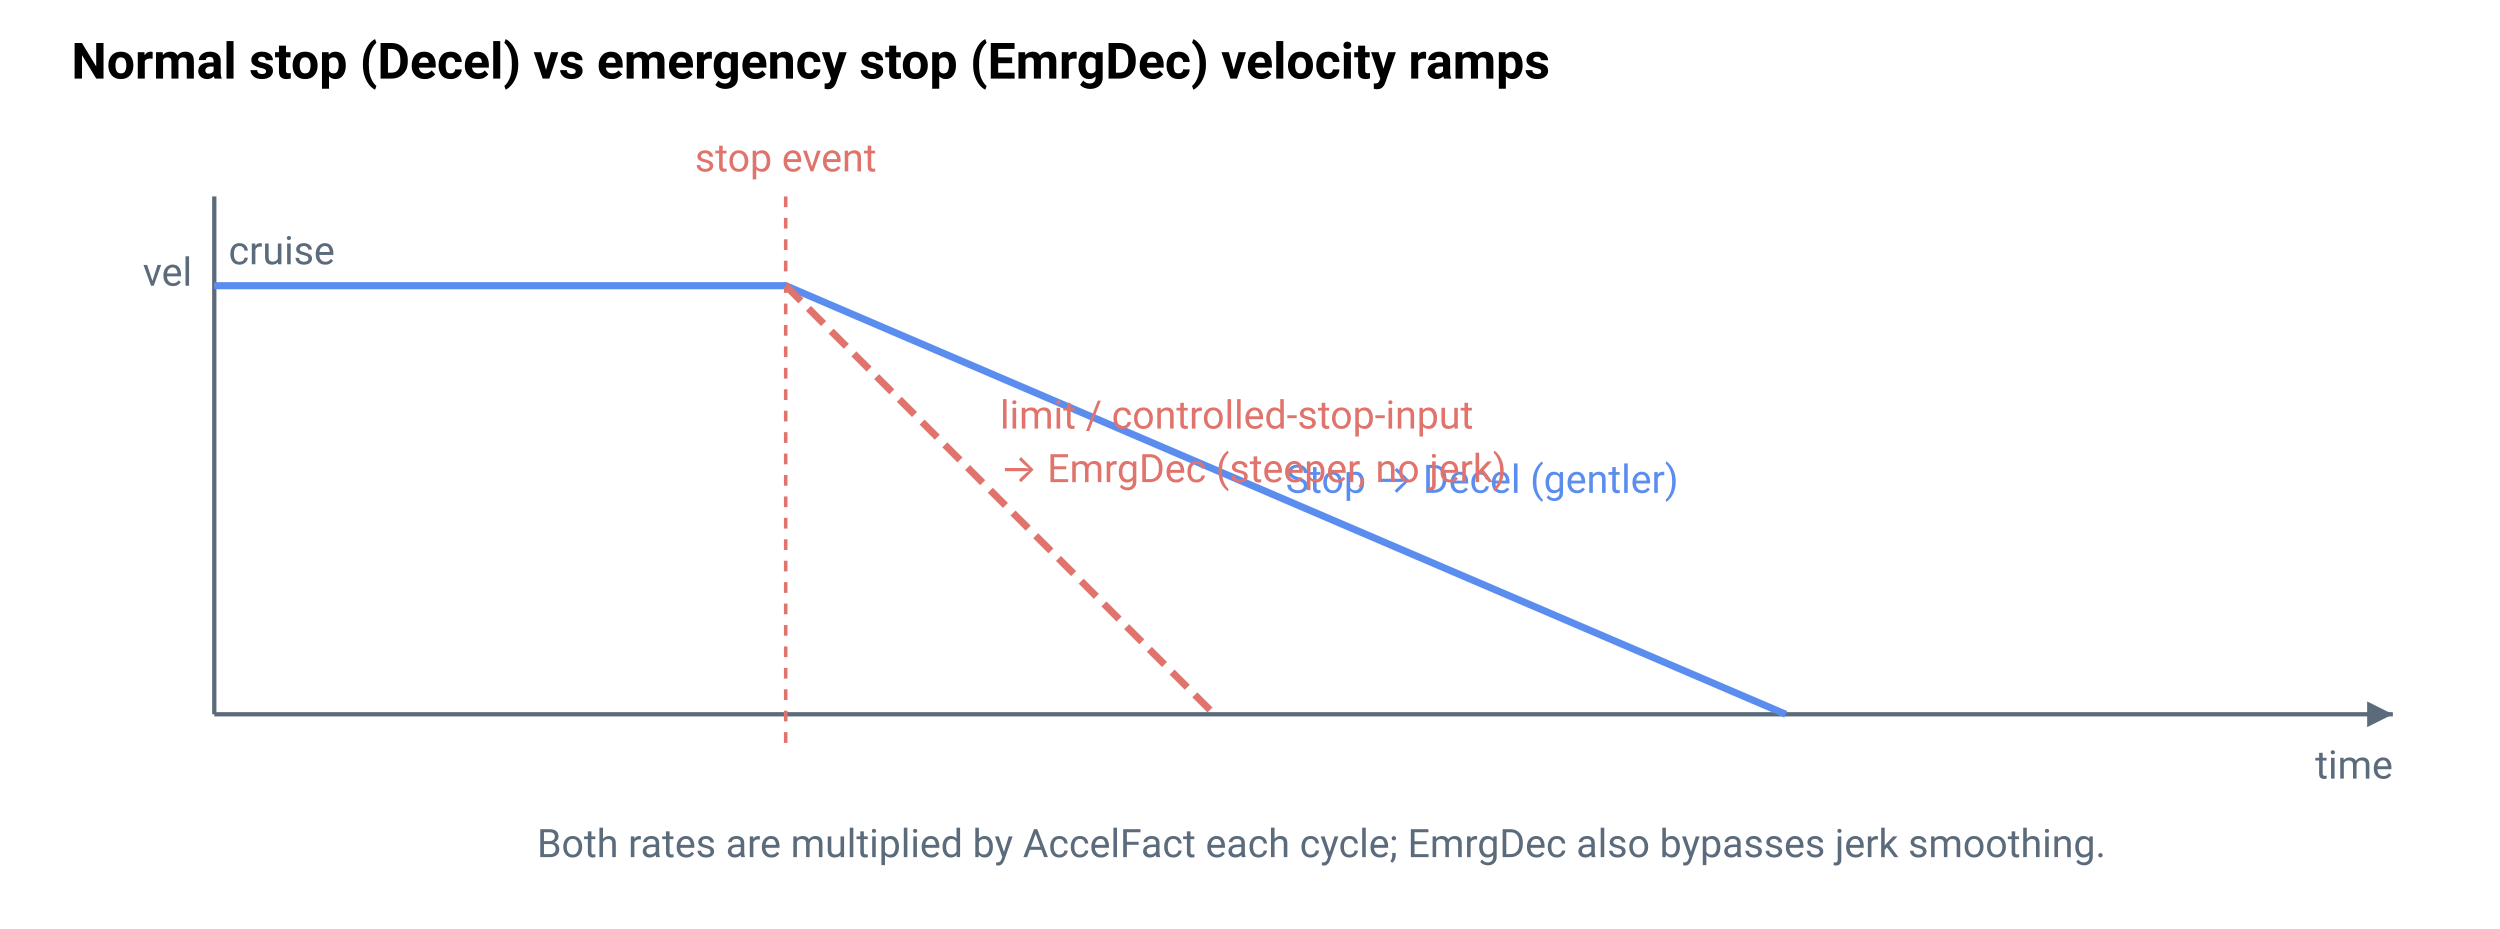
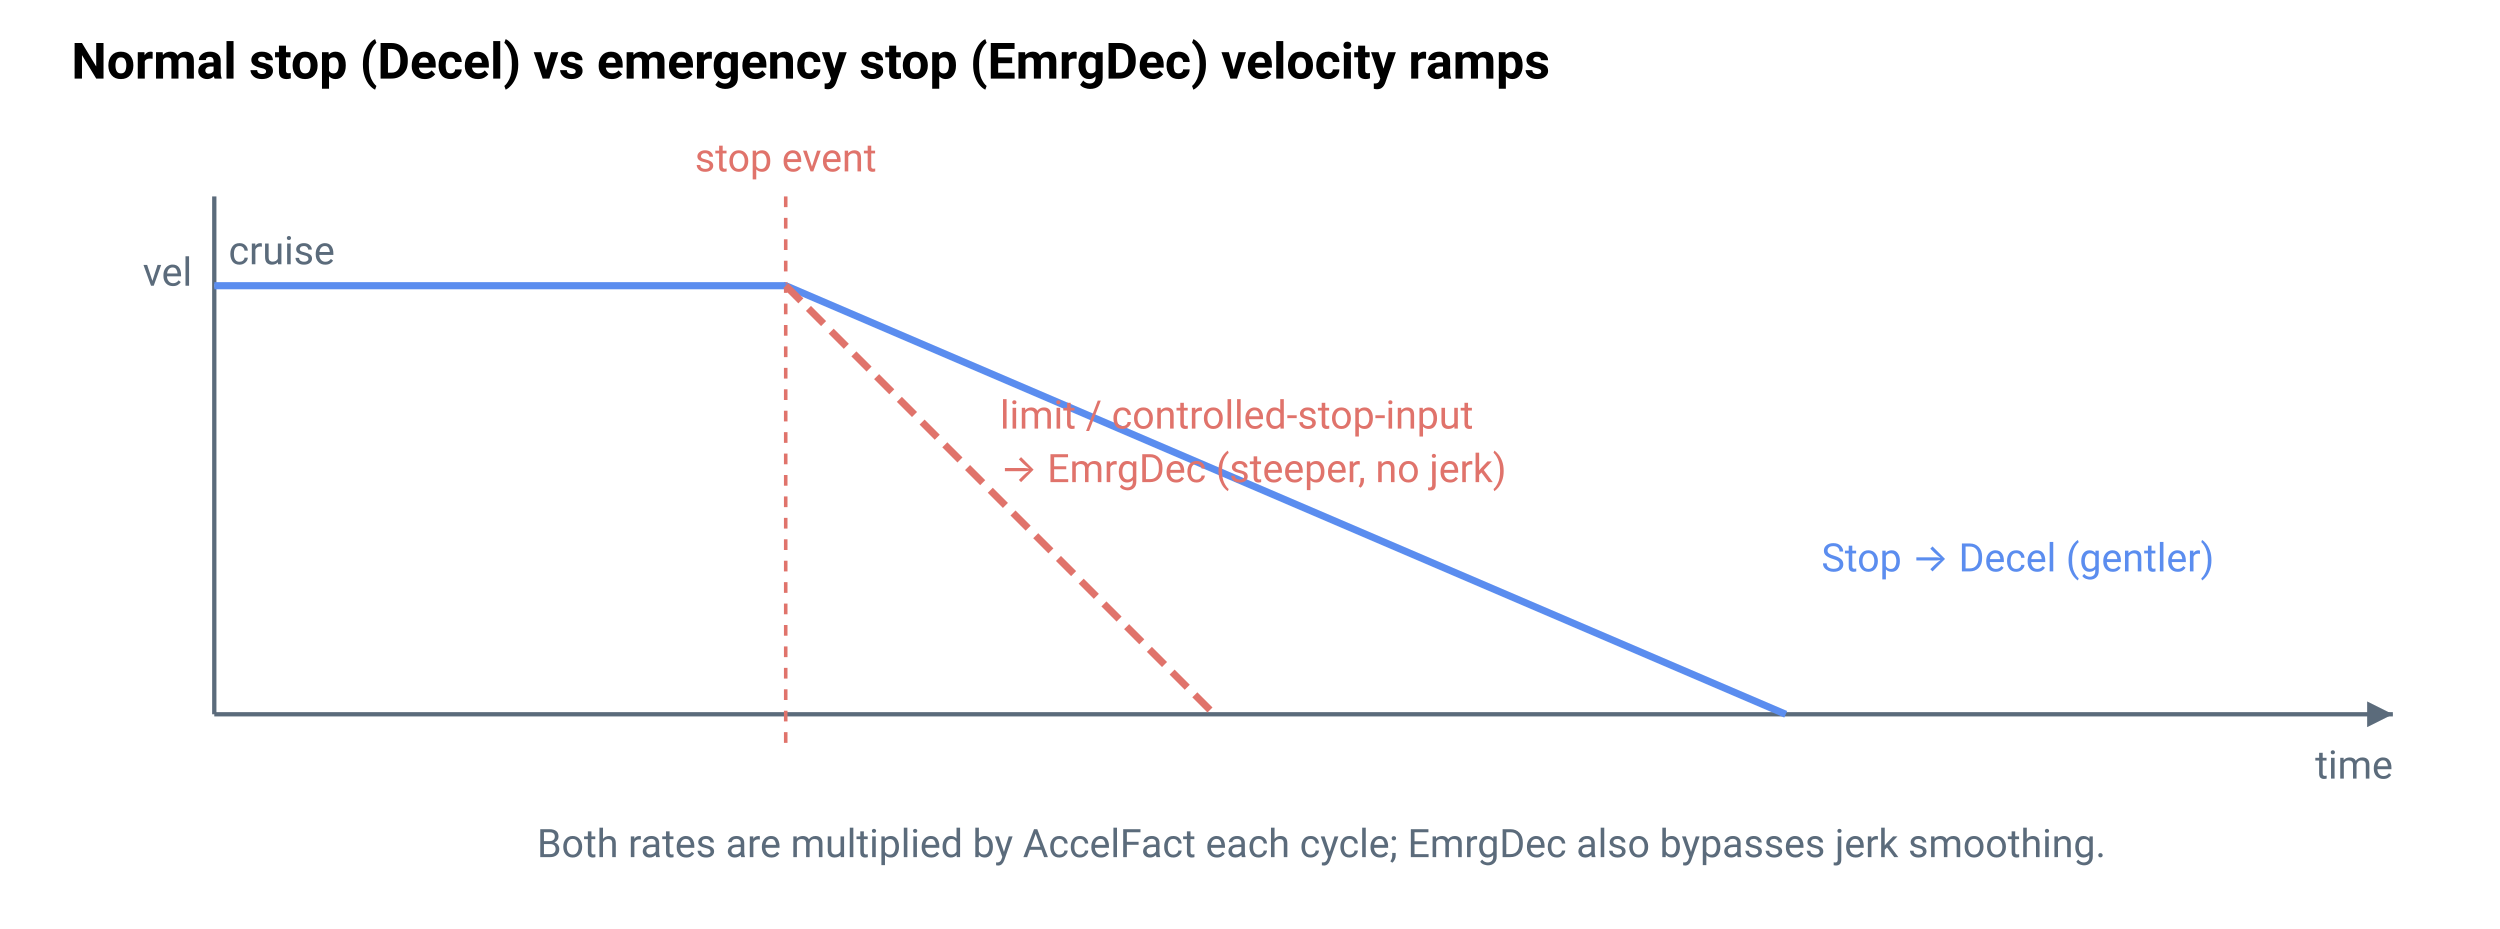
<svg xmlns="http://www.w3.org/2000/svg" width="700" height="260" viewBox="0 0 700 260" font-family="-apple-system,Segoe UI,Roboto,sans-serif" font-size="13" role="img" aria-label="Normal stop versus emergency stop: a Stop command ramps velocity to zero on Decel, while a limit or controlled-stop-input ramps on EmrgDec, which is steeper and bypasses jerk smoothing.">
  <defs>
    <marker id="arrow" markerWidth="8" markerHeight="8" refX="6" refY="3" orient="auto">
      <path d="M0,0 L6,3 L0,6 Z" fill="#5b6b7b" />
    </marker>
  </defs>
  <text x="20" y="22" font-size="14" font-weight="bold">Normal stop (Decel) vs emergency stop (EmrgDec) velocity ramps</text>
  <line x1="60" y1="200" x2="670" y2="200" stroke="#5b6b7b" stroke-width="1.2" marker-end="url(#arrow)" />
  <line x1="60" y1="200" x2="60" y2="55" stroke="#5b6b7b" stroke-width="1.2" />
  <text x="40" y="80" fill="#5b6b7b" font-size="11">vel</text>
  <text x="670" y="218" text-anchor="end" fill="#5b6b7b" font-size="11">time</text>
  <line x1="60" y1="80" x2="220" y2="80" stroke="#bbb" stroke-dasharray="3,3" />
  <text x="64" y="74" fill="#5b6b7b" font-size="11">cruise</text>
  <line x1="220" y1="55" x2="220" y2="210" stroke="#e0736b" stroke-dasharray="3,3" />
  <text x="220" y="48" text-anchor="middle" fill="#e0736b" font-size="11">stop event</text>
  <line x1="60" y1="80" x2="220" y2="80" stroke="#5b8def" stroke-width="2" />
  <line x1="220" y1="80" x2="500" y2="200" stroke="#5b8def" stroke-width="2" />
-   <text x="360" y="138" fill="#5b8def" font-size="11">Stop → Decel (gentler)</text>
+   <text x="510" y="160" fill="#5b8def" font-size="11">Stop → Decel (gentler)</text>
  <line x1="220" y1="80" x2="340" y2="200" stroke="#e0736b" stroke-width="2" stroke-dasharray="6 3" />
  <text x="280" y="120" fill="#e0736b" font-size="11">limit / controlled-stop-input</text>
  <text x="280" y="135" fill="#e0736b" font-size="11">→ EmrgDec (steeper, no jerk)</text>
  <text x="370" y="240" text-anchor="middle" fill="#5b6b7b" font-size="11">Both rates are multiplied by AccelFact each cycle; EmrgDec also bypasses jerk smoothing.</text>
</svg>
